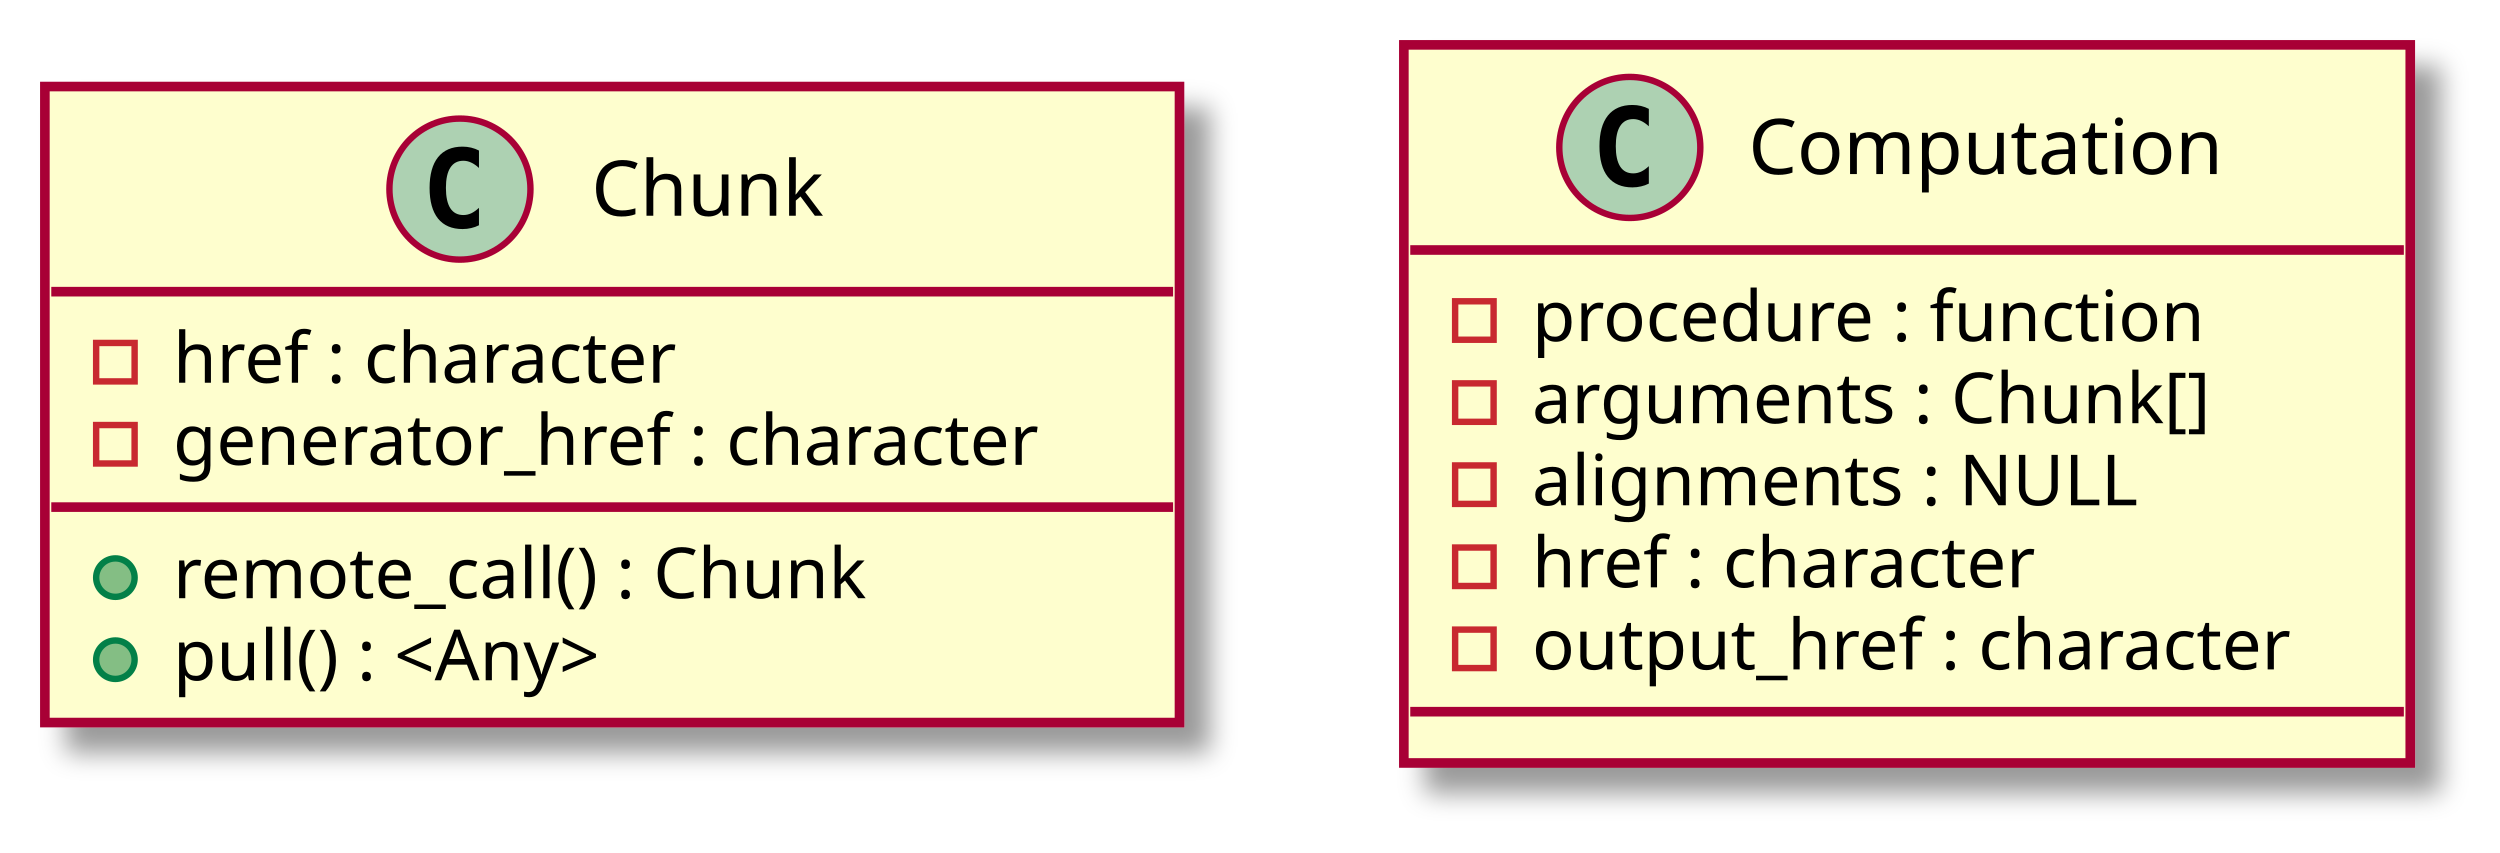
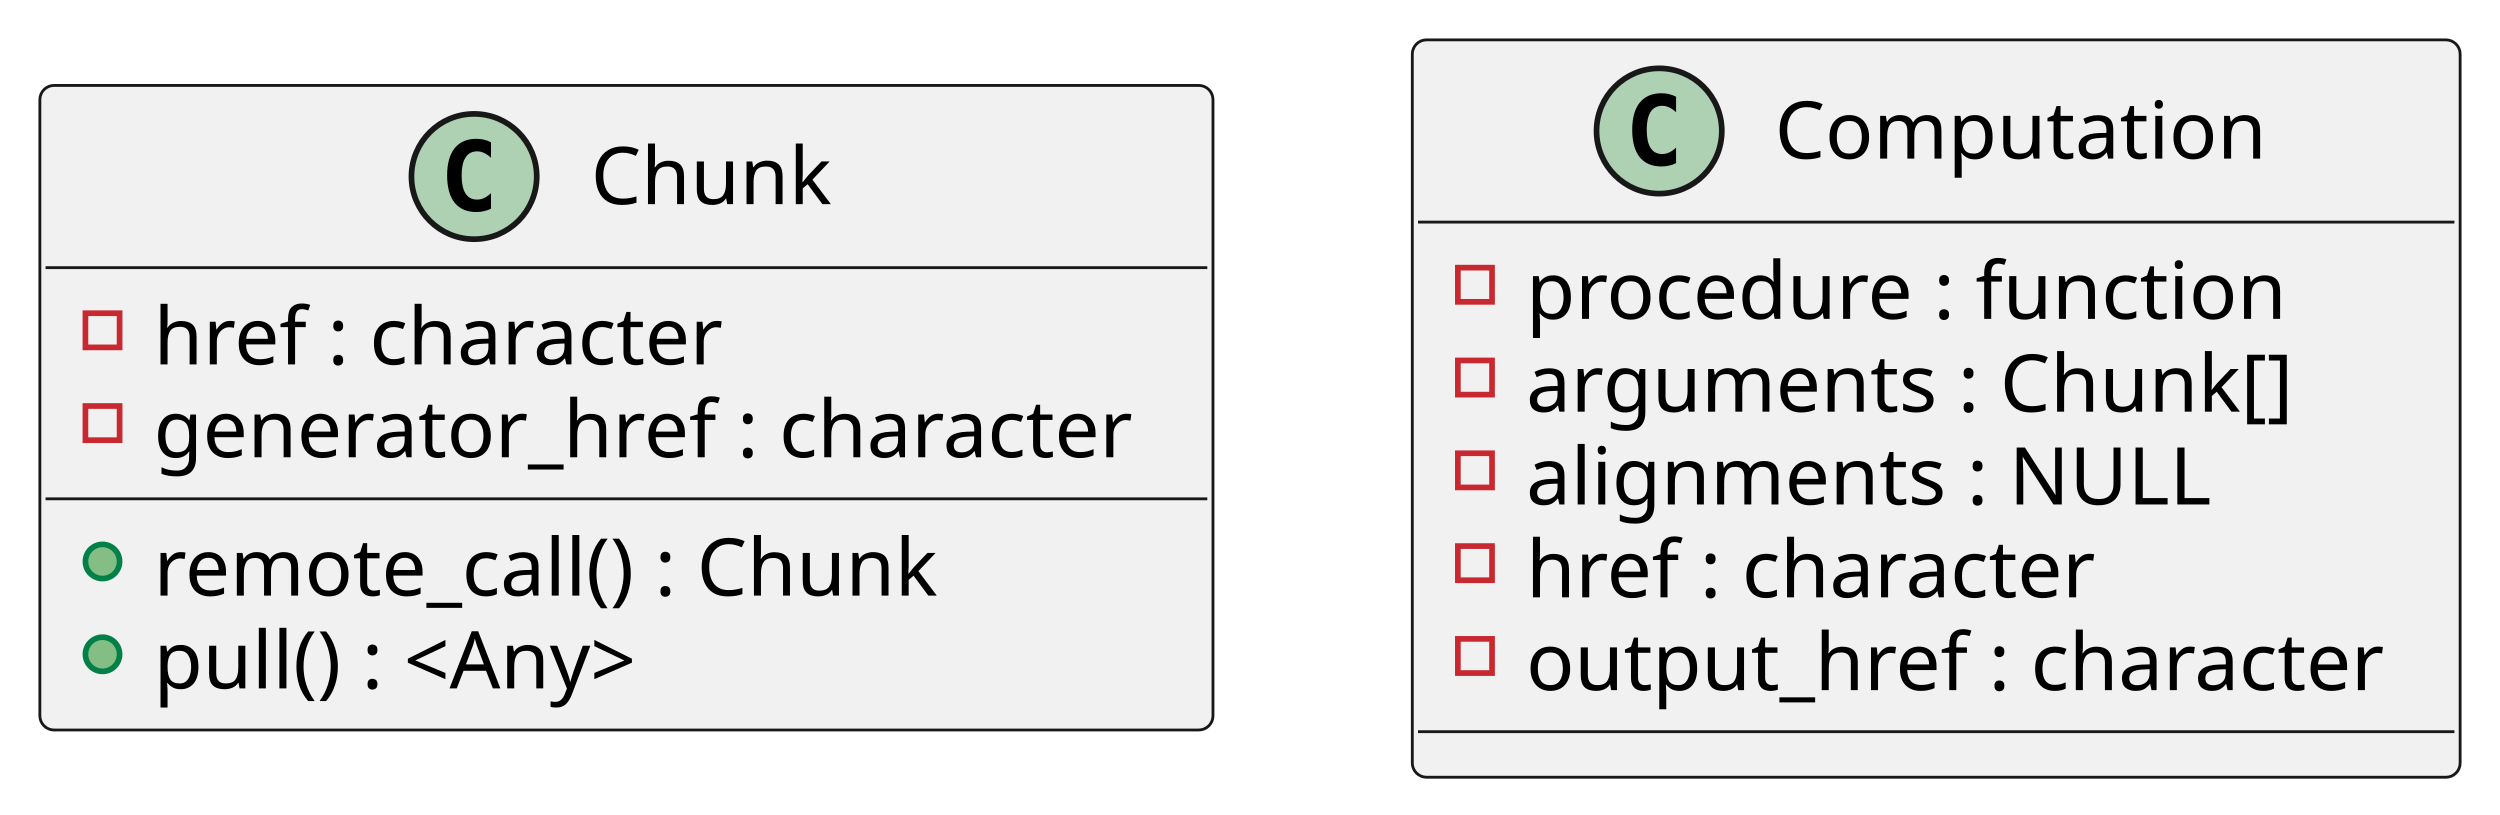
- <svg xmlns="http://www.w3.org/2000/svg" contentScriptType="application/ecmascript" contentStyleType="text/css" height="133px" preserveAspectRatio="none" style="width:390px;height:133px;background:#FFFFFF;" version="1.1" viewBox="0 0 390 133" width="390px" zoomAndPan="magnify">
-   <defs>
-     <filter height="300%" id="fk89sgtj2pmkk" width="300%" x="-1" y="-1">
-       <feGaussianBlur result="blurOut" stdDeviation="2.0" />
-       <feColorMatrix in="blurOut" result="blurOut2" type="matrix" values="0 0 0 0 0 0 0 0 0 0 0 0 0 0 0 0 0 0 .4 0" />
-       <feOffset dx="4.0" dy="4.0" in="blurOut2" result="blurOut3" />
-       <feBlend in="SourceGraphic" in2="blurOut3" mode="normal" />
-     </filter>
-   </defs>
+ <svg xmlns="http://www.w3.org/2000/svg" contentStyleType="text/css" height="143px" preserveAspectRatio="none" style="width:439px;height:143px;background:#FFFFFF;" version="1.1" viewBox="0 0 439 143" width="439px" zoomAndPan="magnify">
+   <defs />
  <g>
-     <rect codeLine="2" fill="#FEFECE" filter="url(#fk89sgtj2pmkk)" height="99.219" id="Chunk" style="stroke:#A80036;stroke-width:1.5;" width="177" x="7" y="13.5" />
-     <ellipse cx="71.75" cy="29.5" fill="#ADD1B2" rx="11" ry="11" style="stroke:#A80036;stroke-width:1.0;" />
-     <path d="M74.719,35.141 Q74.141,35.438 73.5,35.578 Q72.859,35.734 72.156,35.734 Q69.656,35.734 68.328,34.094 Q67.016,32.438 67.016,29.312 Q67.016,26.188 68.328,24.531 Q69.656,22.875 72.156,22.875 Q72.859,22.875 73.5,23.031 Q74.156,23.188 74.719,23.484 L74.719,26.203 Q74.094,25.625 73.5,25.359 Q72.906,25.078 72.281,25.078 Q70.938,25.078 70.25,26.156 Q69.562,27.219 69.562,29.312 Q69.562,31.406 70.25,32.484 Q70.938,33.547 72.281,33.547 Q72.906,33.547 73.5,33.281 Q74.094,33 74.719,32.422 L74.719,35.141 Z " fill="#000000" />
-     <text fill="#000000" font-family="sans-serif" font-size="12" lengthAdjust="spacing" textLength="39" x="92.25" y="33.654">Chunk</text>
-     <line style="stroke:#A80036;stroke-width:1.5;" x1="8" x2="183" y1="45.5" y2="45.5" />
-     <rect fill="none" height="6" style="stroke:#C82930;stroke-width:1.0;" width="6" x="15" y="53.5" />
-     <text fill="#000000" font-family="sans-serif" font-size="11" lengthAdjust="spacing" textLength="89" x="27" y="59.71">href : character</text>
-     <rect fill="none" height="6" style="stroke:#C82930;stroke-width:1.0;" width="6" x="15" y="66.305" />
-     <text fill="#000000" font-family="sans-serif" font-size="11" lengthAdjust="spacing" textLength="151" x="27" y="72.515">generator_href : character</text>
-     <line style="stroke:#A80036;stroke-width:1.5;" x1="8" x2="183" y1="79.109" y2="79.109" />
-     <ellipse cx="18" cy="90.109" fill="#84BE84" rx="3" ry="3" style="stroke:#038048;stroke-width:1.0;" />
-     <text fill="#000000" font-family="sans-serif" font-size="11" lengthAdjust="spacing" textLength="121" x="27" y="93.32">remote_call() : Chunk</text>
-     <ellipse cx="18" cy="102.914" fill="#84BE84" rx="3" ry="3" style="stroke:#038048;stroke-width:1.0;" />
-     <text fill="#000000" font-family="sans-serif" font-size="11" lengthAdjust="spacing" textLength="78" x="27" y="106.124">pull() : &lt;Any&gt;</text>
-     <rect codeLine="9" fill="#FEFECE" filter="url(#fk89sgtj2pmkk)" height="112.023" id="Computation" style="stroke:#A80036;stroke-width:1.5;" width="157" x="219" y="7" />
-     <ellipse cx="254.25" cy="23" fill="#ADD1B2" rx="11" ry="11" style="stroke:#A80036;stroke-width:1.0;" />
-     <path d="M257.219,28.641 Q256.641,28.938 256,29.078 Q255.359,29.234 254.656,29.234 Q252.156,29.234 250.828,27.594 Q249.516,25.938 249.516,22.812 Q249.516,19.688 250.828,18.031 Q252.156,16.375 254.656,16.375 Q255.359,16.375 256,16.531 Q256.656,16.688 257.219,16.984 L257.219,19.703 Q256.594,19.125 256,18.859 Q255.406,18.578 254.781,18.578 Q253.438,18.578 252.75,19.656 Q252.062,20.719 252.062,22.812 Q252.062,24.906 252.75,25.984 Q253.438,27.047 254.781,27.047 Q255.406,27.047 256,26.781 Q256.594,26.5 257.219,25.922 L257.219,28.641 Z " fill="#000000" />
-     <text fill="#000000" font-family="sans-serif" font-size="12" lengthAdjust="spacing" textLength="80" x="272.75" y="27.154">Computation</text>
-     <line style="stroke:#A80036;stroke-width:1.5;" x1="220" x2="375" y1="39" y2="39" />
-     <rect fill="none" height="6" style="stroke:#C82930;stroke-width:1.0;" width="6" x="227" y="47" />
-     <text fill="#000000" font-family="sans-serif" font-size="11" lengthAdjust="spacing" textLength="115" x="239" y="53.21">procedure : function</text>
-     <rect fill="none" height="6" style="stroke:#C82930;stroke-width:1.0;" width="6" x="227" y="59.805" />
-     <text fill="#000000" font-family="sans-serif" font-size="11" lengthAdjust="spacing" textLength="117" x="239" y="66.015">arguments : Chunk[]</text>
-     <rect fill="none" height="6" style="stroke:#C82930;stroke-width:1.0;" width="6" x="227" y="72.609" />
-     <text fill="#000000" font-family="sans-serif" font-size="11" lengthAdjust="spacing" textLength="103" x="239" y="78.82">alignments : NULL</text>
-     <rect fill="none" height="6" style="stroke:#C82930;stroke-width:1.0;" width="6" x="227" y="85.414" />
-     <text fill="#000000" font-family="sans-serif" font-size="11" lengthAdjust="spacing" textLength="89" x="239" y="91.624">href : character</text>
-     <rect fill="none" height="6" style="stroke:#C82930;stroke-width:1.0;" width="6" x="227" y="98.219" />
-     <text fill="#000000" font-family="sans-serif" font-size="11" lengthAdjust="spacing" textLength="131" x="239" y="104.429">output_href : character</text>
-     <line style="stroke:#A80036;stroke-width:1.5;" x1="220" x2="375" y1="111.023" y2="111.023" />
+     <g id="elem_Chunk">
+       <rect codeLine="2" fill="#F1F1F1" height="113.188" id="Chunk" rx="2.5" ry="2.5" style="stroke:#181818;stroke-width:0.5;" width="206" x="7" y="15" />
+       <ellipse cx="83.25" cy="31" fill="#ADD1B2" rx="11" ry="11" style="stroke:#181818;stroke-width:1.0;" />
+       <path d="M86.219,36.641 Q85.641,36.938 85,37.078 Q84.359,37.234 83.656,37.234 Q81.156,37.234 79.828,35.594 Q78.516,33.938 78.516,30.812 Q78.516,27.688 79.828,26.031 Q81.156,24.375 83.656,24.375 Q84.359,24.375 85,24.531 Q85.656,24.688 86.219,24.984 L86.219,27.703 Q85.594,27.125 85,26.859 Q84.406,26.578 83.781,26.578 Q82.438,26.578 81.75,27.656 Q81.062,28.719 81.062,30.812 Q81.062,32.906 81.75,33.984 Q82.438,35.047 83.781,35.047 Q84.406,35.047 85,34.781 Q85.594,34.5 86.219,33.922 L86.219,36.641 Z " fill="#000000" />
+       <text fill="#000000" font-family="sans-serif" font-size="14" lengthAdjust="spacing" textLength="45" x="103.75" y="35.847">Chunk</text>
+       <line style="stroke:#181818;stroke-width:0.5;" x1="8" x2="212" y1="47" y2="47" />
+       <rect fill="none" height="6" style="stroke:#C82930;stroke-width:1.0;" width="6" x="15" y="55" />
+       <text fill="#000000" font-family="sans-serif" font-size="14" lengthAdjust="spacing" textLength="105" x="27" y="63.995">href : character</text>
+       <rect fill="none" height="6" style="stroke:#C82930;stroke-width:1.0;" width="6" x="15" y="71.297" />
+       <text fill="#000000" font-family="sans-serif" font-size="14" lengthAdjust="spacing" textLength="180" x="27" y="80.292">generator_href : character</text>
+       <line style="stroke:#181818;stroke-width:0.5;" x1="8" x2="212" y1="87.594" y2="87.594" />
+       <ellipse cx="18" cy="98.594" fill="#84BE84" rx="3" ry="3" style="stroke:#038048;stroke-width:1.0;" />
+       <text fill="#000000" font-family="sans-serif" font-size="14" lengthAdjust="spacing" textLength="147" x="27" y="104.589">remote_call() : Chunk</text>
+       <ellipse cx="18" cy="114.891" fill="#84BE84" rx="3" ry="3" style="stroke:#038048;stroke-width:1.0;" />
+       <text fill="#000000" font-family="sans-serif" font-size="14" lengthAdjust="spacing" textLength="96" x="27" y="120.886">pull() : &lt;Any&gt;</text>
+     </g>
+     <g id="elem_Computation">
+       <rect codeLine="9" fill="#F1F1F1" height="129.484" id="Computation" rx="2.5" ry="2.5" style="stroke:#181818;stroke-width:0.5;" width="184" x="248" y="7" />
+       <ellipse cx="291.35" cy="23" fill="#ADD1B2" rx="11" ry="11" style="stroke:#181818;stroke-width:1.0;" />
+       <path d="M294.319,28.641 Q293.741,28.938 293.1,29.078 Q292.459,29.234 291.756,29.234 Q289.256,29.234 287.928,27.594 Q286.616,25.938 286.616,22.812 Q286.616,19.688 287.928,18.031 Q289.256,16.375 291.756,16.375 Q292.459,16.375 293.1,16.531 Q293.756,16.688 294.319,16.984 L294.319,19.703 Q293.694,19.125 293.1,18.859 Q292.506,18.578 291.881,18.578 Q290.538,18.578 289.85,19.656 Q289.163,20.719 289.163,22.812 Q289.163,24.906 289.85,25.984 Q290.538,27.047 291.881,27.047 Q292.506,27.047 293.1,26.781 Q293.694,26.5 294.319,25.922 L294.319,28.641 Z " fill="#000000" />
+       <text fill="#000000" font-family="sans-serif" font-size="14" lengthAdjust="spacing" textLength="89" x="311.65" y="27.847">Computation</text>
+       <line style="stroke:#181818;stroke-width:0.5;" x1="249" x2="431" y1="39" y2="39" />
+       <rect fill="none" height="6" style="stroke:#C82930;stroke-width:1.0;" width="6" x="256" y="47" />
+       <text fill="#000000" font-family="sans-serif" font-size="14" lengthAdjust="spacing" textLength="141" x="268" y="55.995">procedure : function</text>
+       <rect fill="none" height="6" style="stroke:#C82930;stroke-width:1.0;" width="6" x="256" y="63.297" />
+       <text fill="#000000" font-family="sans-serif" font-size="14" lengthAdjust="spacing" textLength="143" x="268" y="72.292">arguments : Chunk[]</text>
+       <rect fill="none" height="6" style="stroke:#C82930;stroke-width:1.0;" width="6" x="256" y="79.594" />
+       <text fill="#000000" font-family="sans-serif" font-size="14" lengthAdjust="spacing" textLength="123" x="268" y="88.589">alignments : NULL</text>
+       <rect fill="none" height="6" style="stroke:#C82930;stroke-width:1.0;" width="6" x="256" y="95.891" />
+       <text fill="#000000" font-family="sans-serif" font-size="14" lengthAdjust="spacing" textLength="105" x="268" y="104.886">href : character</text>
+       <rect fill="none" height="6" style="stroke:#C82930;stroke-width:1.0;" width="6" x="256" y="112.188" />
+       <text fill="#000000" font-family="sans-serif" font-size="14" lengthAdjust="spacing" textLength="158" x="268" y="121.183">output_href : character</text>
+       <line style="stroke:#181818;stroke-width:0.5;" x1="249" x2="431" y1="128.484" y2="128.484" />
+     </g>
  </g>
</svg>
